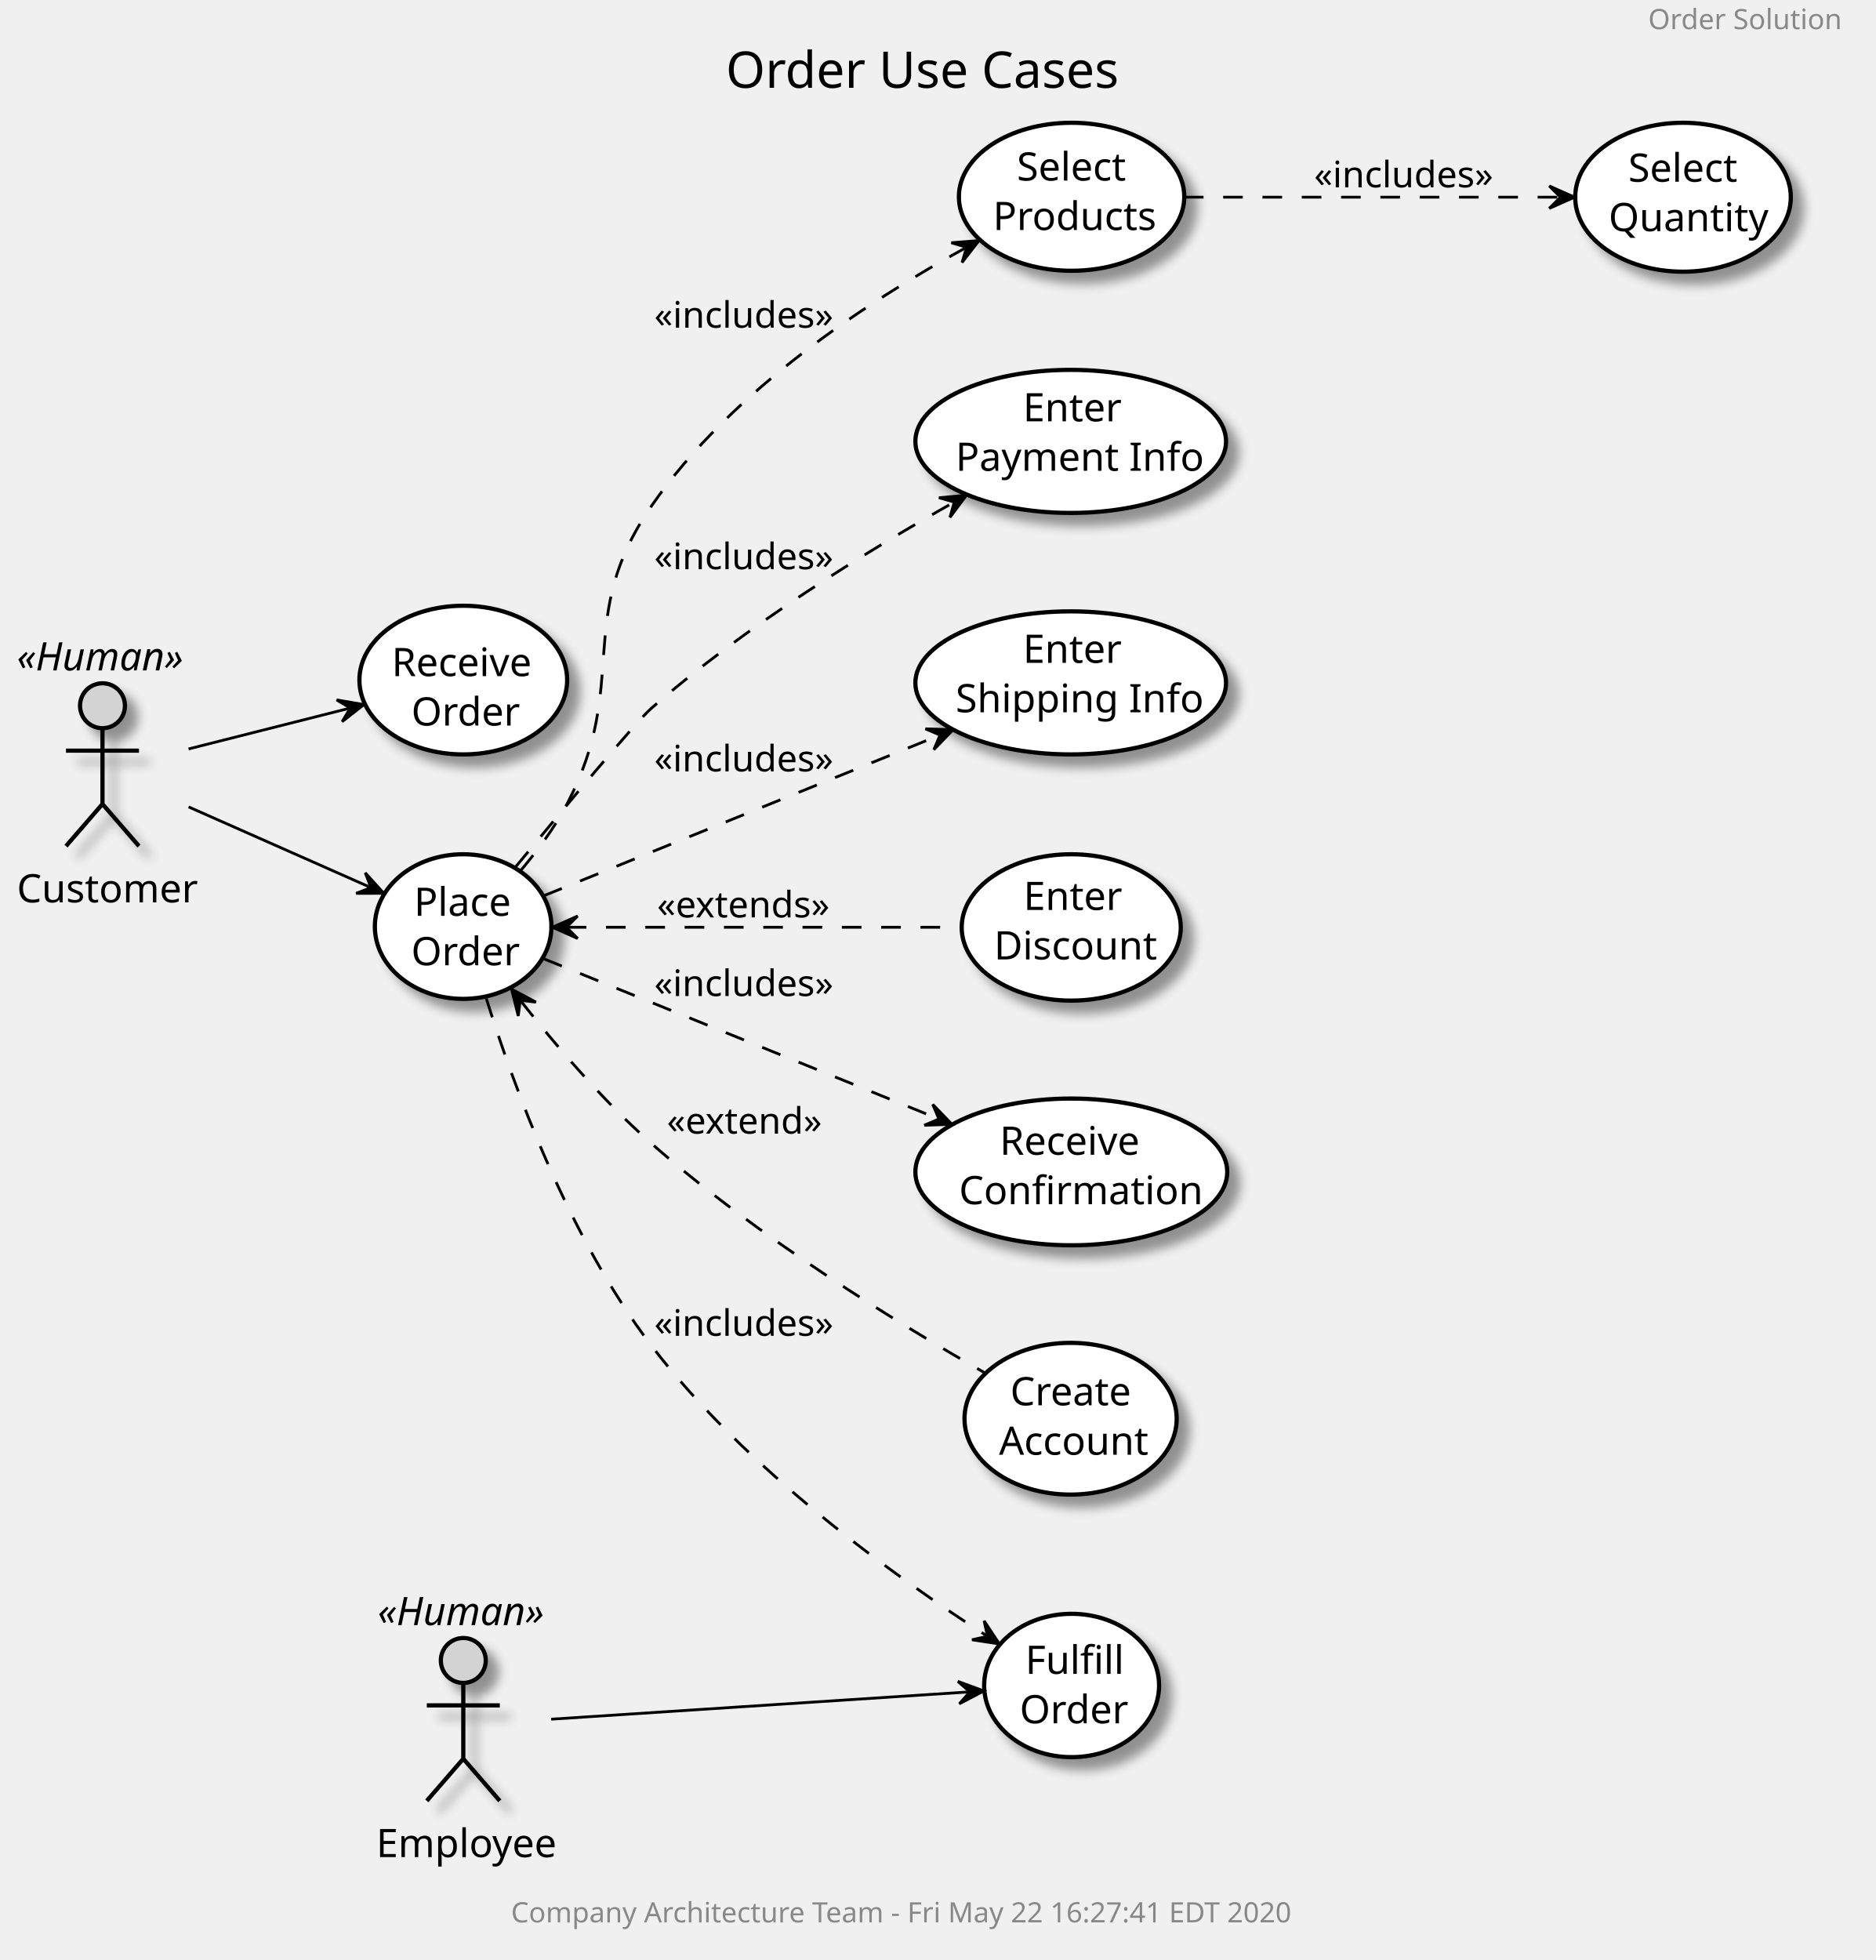
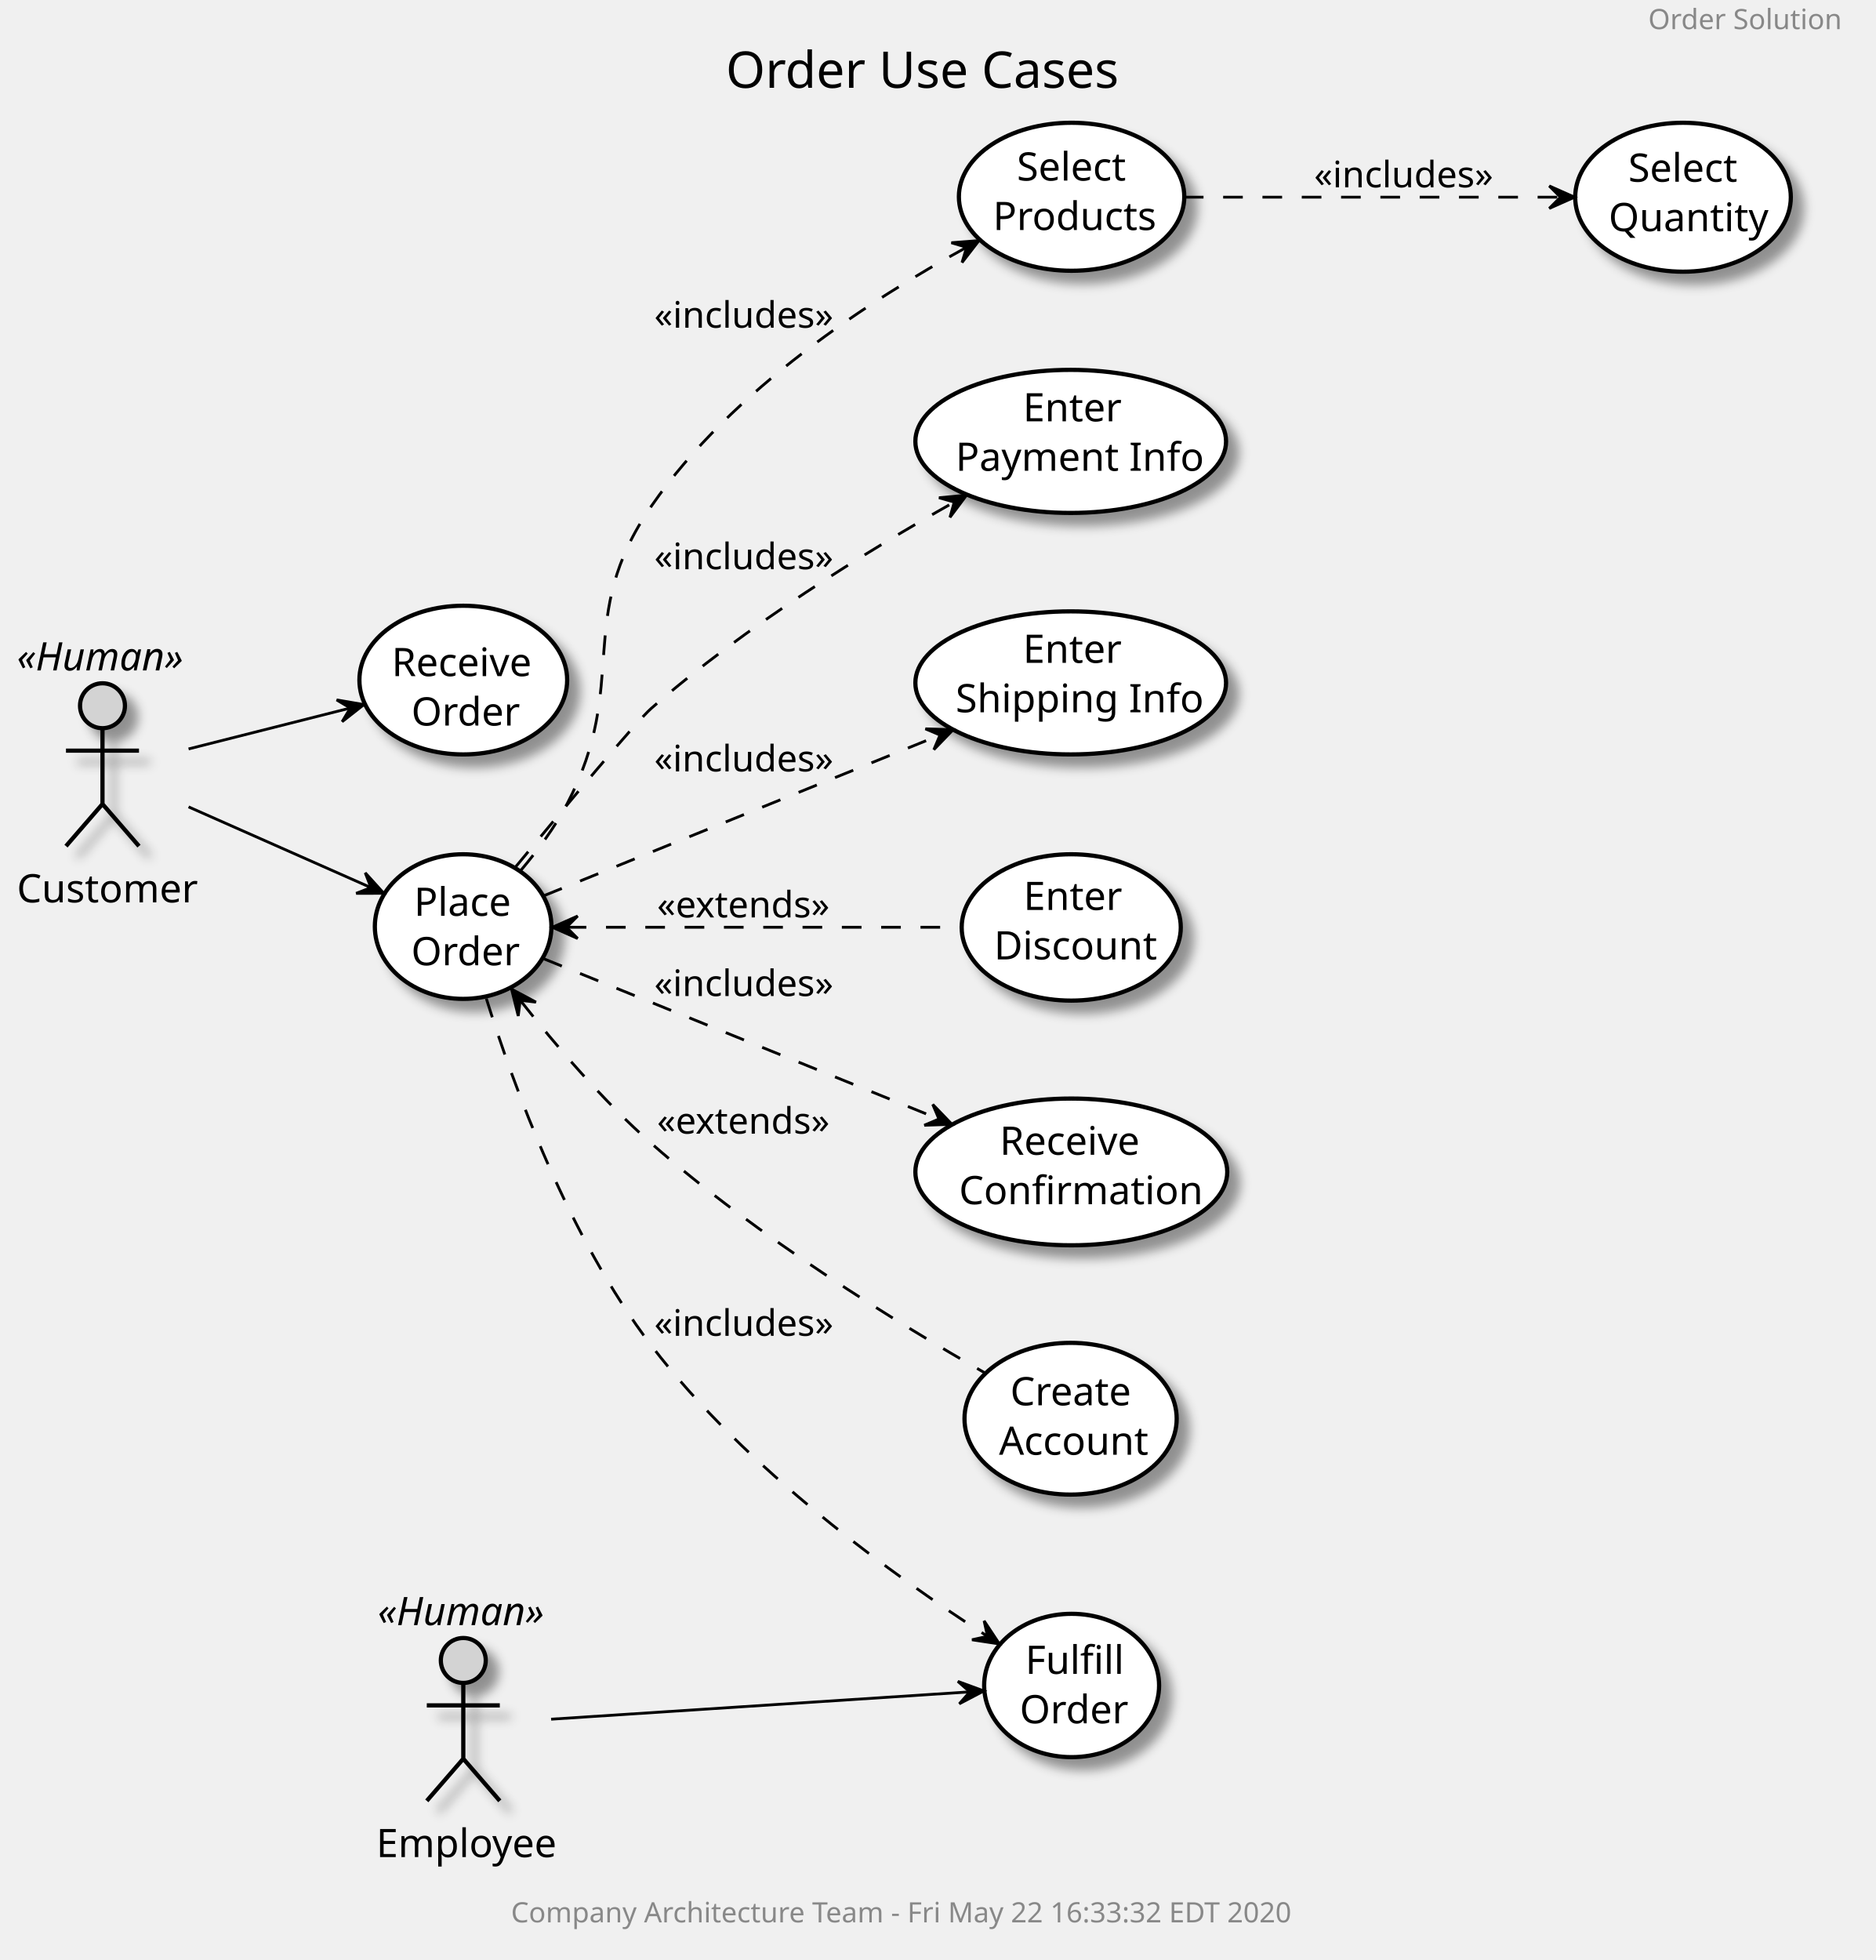
<svg xmlns="http://www.w3.org/2000/svg" contentScriptType="application/ecmascript" contentStyleType="text/css" height="698px" preserveAspectRatio="none" style="width:668px;height:698px;" version="1.1" viewBox="0 0 668 698" width="668px" zoomAndPan="magnify">
  <defs>
-     <filter height="300%" id="f192xvd63iokrf" width="300%" x="-1" y="-1">
+     <filter height="300%" id="f8evsmg9u4njt" width="300%" x="-1" y="-1">
      <feGaussianBlur result="blurOut" stdDeviation="2.0" />
      <feColorMatrix in="blurOut" result="blurOut2" type="matrix" values="0 0 0 0 0 0 0 0 0 0 0 0 0 0 0 0 0 0 .4 0" />
      <feOffset dx="4.0" dy="4.0" in="blurOut2" result="blurOut3" />
      <feBlend in="SourceGraphic" in2="blurOut3" mode="normal" />
    </filter>
  </defs>
  <g>
    <text fill="#888888" font-family="sans-serif" font-size="10" lengthAdjust="spacingAndGlyphs" textLength="69" x="587" y="10.381">Order Solution</text>
    <text fill="#000000" font-family="sans-serif" font-size="18" lengthAdjust="spacingAndGlyphs" textLength="139" x="258.5" y="31.264">Order Use Cases</text>
-     <ellipse cx="36.5" cy="251.328" fill="#D3D3D3" filter="url(#f192xvd63iokrf)" rx="8" ry="8" style="stroke: #000000; stroke-width: 1.5;" />
-     <path d="M36.5,259.328 L36.5,286.328 M23.5,267.328 L49.5,267.328 M36.5,286.328 L23.5,301.328 M36.5,286.328 L49.5,301.328 " fill="none" filter="url(#f192xvd63iokrf)" style="stroke: #000000; stroke-width: 1.5;" />
+     <ellipse cx="36.5" cy="251.328" fill="#D3D3D3" filter="url(#f8evsmg9u4njt)" rx="8" ry="8" style="stroke: #000000; stroke-width: 1.5;" />
+     <path d="M36.5,259.328 L36.5,286.328 M23.5,267.328 L49.5,267.328 M36.5,286.328 L23.5,301.328 M36.5,286.328 L49.5,301.328 " fill="none" filter="url(#f8evsmg9u4njt)" style="stroke: #000000; stroke-width: 1.5;" />
    <text fill="#000000" font-family="sans-serif" font-size="14" lengthAdjust="spacingAndGlyphs" textLength="61" x="6" y="321.361">Customer</text>
    <text fill="#000000" font-family="sans-serif" font-size="14" font-style="italic" lengthAdjust="spacingAndGlyphs" textLength="61" x="6" y="238.752">«Human»</text>
-     <ellipse cx="165" cy="591.328" fill="#D3D3D3" filter="url(#f192xvd63iokrf)" rx="8" ry="8" style="stroke: #000000; stroke-width: 1.5;" />
-     <path d="M165,599.328 L165,626.328 M152,607.328 L178,607.328 M165,626.328 L152,641.328 M165,626.328 L178,641.328 " fill="none" filter="url(#f192xvd63iokrf)" style="stroke: #000000; stroke-width: 1.5;" />
+     <ellipse cx="165" cy="591.328" fill="#D3D3D3" filter="url(#f8evsmg9u4njt)" rx="8" ry="8" style="stroke: #000000; stroke-width: 1.5;" />
+     <path d="M165,599.328 L165,626.328 M152,607.328 L178,607.328 M165,626.328 L152,641.328 M165,626.328 L178,641.328 " fill="none" filter="url(#f8evsmg9u4njt)" style="stroke: #000000; stroke-width: 1.5;" />
    <text fill="#000000" font-family="sans-serif" font-size="14" lengthAdjust="spacingAndGlyphs" textLength="62" x="134" y="661.361">Employee</text>
    <text fill="#000000" font-family="sans-serif" font-size="14" font-style="italic" lengthAdjust="spacingAndGlyphs" textLength="61" x="134.5" y="578.752">«Human»</text>
-     <ellipse cx="164.994" cy="242.194" fill="#FFFFFF" filter="url(#f192xvd63iokrf)" rx="36.994" ry="26.475" style="stroke: #000000; stroke-width: 1.5;" />
+     <ellipse cx="164.994" cy="242.194" fill="#FFFFFF" filter="url(#f8evsmg9u4njt)" rx="36.994" ry="26.475" style="stroke: #000000; stroke-width: 1.5;" />
    <text fill="#000000" font-family="sans-serif" font-size="14" lengthAdjust="spacingAndGlyphs" textLength="51" x="139.494" y="240.779">Receive</text>
    <text fill="#000000" font-family="sans-serif" font-size="14" lengthAdjust="spacingAndGlyphs" textLength="37" x="146.494" y="258.389">Order</text>
-     <ellipse cx="164.942" cy="329.972" fill="#FFFFFF" filter="url(#f192xvd63iokrf)" rx="31.442" ry="25.753" style="stroke: #000000; stroke-width: 1.5;" />
+     <ellipse cx="164.942" cy="329.972" fill="#FFFFFF" filter="url(#f8evsmg9u4njt)" rx="31.442" ry="25.753" style="stroke: #000000; stroke-width: 1.5;" />
    <text fill="#000000" font-family="sans-serif" font-size="14" lengthAdjust="spacingAndGlyphs" textLength="35" x="147.442" y="326.145">Place</text>
    <text fill="#000000" font-family="sans-serif" font-size="14" lengthAdjust="spacingAndGlyphs" textLength="37" x="146.442" y="343.754">Order</text>
-     <ellipse cx="381.637" cy="70.074" fill="#FFFFFF" filter="url(#f192xvd63iokrf)" rx="40.136" ry="26.355" style="stroke: #000000; stroke-width: 1.5;" />
+     <ellipse cx="381.637" cy="70.074" fill="#FFFFFF" filter="url(#f8evsmg9u4njt)" rx="40.136" ry="26.355" style="stroke: #000000; stroke-width: 1.5;" />
    <text fill="#000000" font-family="sans-serif" font-size="14" lengthAdjust="spacingAndGlyphs" textLength="39" x="362.137" y="64.307">Select</text>
    <text fill="#000000" font-family="sans-serif" font-size="14" lengthAdjust="spacingAndGlyphs" textLength="56" x="353.637" y="81.916">Products</text>
-     <ellipse cx="599.394" cy="70.238" fill="#FFFFFF" filter="url(#f192xvd63iokrf)" rx="38.394" ry="26.519" style="stroke: #000000; stroke-width: 1.5;" />
+     <ellipse cx="599.394" cy="70.238" fill="#FFFFFF" filter="url(#f8evsmg9u4njt)" rx="38.394" ry="26.519" style="stroke: #000000; stroke-width: 1.5;" />
    <text fill="#000000" font-family="sans-serif" font-size="14" lengthAdjust="spacingAndGlyphs" textLength="39" x="579.894" y="64.72">Select</text>
    <text fill="#000000" font-family="sans-serif" font-size="14" lengthAdjust="spacingAndGlyphs" textLength="53" x="572.894" y="82.329">Quantity</text>
-     <ellipse cx="381.326" cy="157.193" fill="#FFFFFF" filter="url(#f192xvd63iokrf)" rx="55.326" ry="25.474" style="stroke: #000000; stroke-width: 1.5;" />
+     <ellipse cx="381.326" cy="157.193" fill="#FFFFFF" filter="url(#f8evsmg9u4njt)" rx="55.326" ry="25.474" style="stroke: #000000; stroke-width: 1.5;" />
    <text fill="#000000" font-family="sans-serif" font-size="14" lengthAdjust="spacingAndGlyphs" textLength="34" x="364.326" y="150.047">Enter</text>
    <text fill="#000000" font-family="sans-serif" font-size="14" lengthAdjust="spacingAndGlyphs" textLength="82" x="340.326" y="167.657">Payment Info</text>
-     <ellipse cx="381.326" cy="243.193" fill="#FFFFFF" filter="url(#f192xvd63iokrf)" rx="55.326" ry="25.474" style="stroke: #000000; stroke-width: 1.5;" />
+     <ellipse cx="381.326" cy="243.193" fill="#FFFFFF" filter="url(#f8evsmg9u4njt)" rx="55.326" ry="25.474" style="stroke: #000000; stroke-width: 1.5;" />
    <text fill="#000000" font-family="sans-serif" font-size="14" lengthAdjust="spacingAndGlyphs" textLength="34" x="364.326" y="236.047">Enter</text>
    <text fill="#000000" font-family="sans-serif" font-size="14" lengthAdjust="spacingAndGlyphs" textLength="82" x="340.326" y="253.657">Shipping Info</text>
-     <ellipse cx="381.513" cy="330.279" fill="#FFFFFF" filter="url(#f192xvd63iokrf)" rx="39.013" ry="26.06" style="stroke: #000000; stroke-width: 1.5;" />
+     <ellipse cx="381.513" cy="330.279" fill="#FFFFFF" filter="url(#f8evsmg9u4njt)" rx="39.013" ry="26.06" style="stroke: #000000; stroke-width: 1.5;" />
    <text fill="#000000" font-family="sans-serif" font-size="14" lengthAdjust="spacingAndGlyphs" textLength="34" x="364.513" y="324.059">Enter</text>
    <text fill="#000000" font-family="sans-serif" font-size="14" lengthAdjust="spacingAndGlyphs" textLength="55" x="354.013" y="341.669">Discount</text>
-     <ellipse cx="381.539" cy="417.348" fill="#FFFFFF" filter="url(#f192xvd63iokrf)" rx="55.539" ry="26.13" style="stroke: #000000; stroke-width: 1.5;" />
+     <ellipse cx="381.539" cy="417.348" fill="#FFFFFF" filter="url(#f8evsmg9u4njt)" rx="55.539" ry="26.13" style="stroke: #000000; stroke-width: 1.5;" />
    <text fill="#000000" font-family="sans-serif" font-size="14" lengthAdjust="spacingAndGlyphs" textLength="51" x="356.039" y="411.235">Receive</text>
    <text fill="#000000" font-family="sans-serif" font-size="14" lengthAdjust="spacingAndGlyphs" textLength="80" x="341.539" y="428.844">Confirmation</text>
-     <ellipse cx="381.284" cy="505.239" fill="#FFFFFF" filter="url(#f192xvd63iokrf)" rx="37.784" ry="27.02" style="stroke: #000000; stroke-width: 1.5;" />
+     <ellipse cx="381.284" cy="505.239" fill="#FFFFFF" filter="url(#f8evsmg9u4njt)" rx="37.784" ry="27.02" style="stroke: #000000; stroke-width: 1.5;" />
    <text fill="#000000" font-family="sans-serif" font-size="14" lengthAdjust="spacingAndGlyphs" textLength="43" x="359.784" y="500.466">Create</text>
    <text fill="#000000" font-family="sans-serif" font-size="14" lengthAdjust="spacingAndGlyphs" textLength="51" x="355.784" y="518.076">Account</text>
-     <ellipse cx="381.65" cy="600.238" fill="#FFFFFF" filter="url(#f192xvd63iokrf)" rx="31.15" ry="25.52" style="stroke: #000000; stroke-width: 1.5;" />
+     <ellipse cx="381.65" cy="600.238" fill="#FFFFFF" filter="url(#f8evsmg9u4njt)" rx="31.15" ry="25.52" style="stroke: #000000; stroke-width: 1.5;" />
    <text fill="#000000" font-family="sans-serif" font-size="14" lengthAdjust="spacingAndGlyphs" textLength="33" x="365.15" y="596.102">Fulfill</text>
    <text fill="#000000" font-family="sans-serif" font-size="14" lengthAdjust="spacingAndGlyphs" textLength="37" x="363.15" y="613.712">Order</text>
    <path d="M67.159,266.716 C84.247,262.394 105.943,256.905 124.467,252.22 " fill="none" id="customer-&gt;receive" style="stroke: #000000; stroke-width: 1.0;" />
    <polygon fill="#000000" points="129.6,250.921,119.894,249.249,124.753,252.147,121.855,257.005,129.6,250.921" style="stroke: #000000; stroke-width: 1.0;" />
    <path d="M67.159,287.349 C86.629,295.968 112.083,307.236 132.008,316.057 " fill="none" id="customer-&gt;place" style="stroke: #000000; stroke-width: 1.0;" />
    <polygon fill="#000000" points="136.688,318.128,130.078,310.826,132.116,316.103,126.839,318.141,136.688,318.128" style="stroke: #000000; stroke-width: 1.0;" />
    <path d="M185.474,309.986 C191.46,302.908 197.618,294.62 202,286.219 C224.643,242.808 204.172,220.503 232,180.219 C260.709,138.661 310.268,106.616 344.176,88.101 " fill="none" id="place-&gt;select" style="stroke: #000000; stroke-width: 1.0; stroke-dasharray: 7.0,7.0;" />
    <polygon fill="#000000" points="348.645,85.689,338.825,86.442,344.245,88.063,342.624,93.483,348.645,85.689" style="stroke: #000000; stroke-width: 1.0;" />
    <text fill="#000000" font-family="sans-serif" font-size="13" lengthAdjust="spacingAndGlyphs" textLength="62" x="233" y="116.714">«includes»</text>
    <path d="M421.616,70.219 C459.429,70.219 516.578,70.219 555.616,70.219 " fill="none" id="select-&gt;quantity" style="stroke: #000000; stroke-width: 1.0; stroke-dasharray: 7.0,7.0;" />
    <polygon fill="#000000" points="560.761,70.219,551.761,66.219,555.761,70.219,551.761,74.219,560.761,70.219" style="stroke: #000000; stroke-width: 1.0;" />
    <text fill="#000000" font-family="sans-serif" font-size="13" lengthAdjust="spacingAndGlyphs" textLength="62" x="468" y="66.714">«includes»</text>
    <path d="M183.648,308.701 C201.29,287.3 226.56,256.979 232,252.219 C265.369,223.021 308.529,196.445 339.711,178.875 " fill="none" id="place-&gt;payment" style="stroke: #000000; stroke-width: 1.0; stroke-dasharray: 7.0,7.0;" />
    <polygon fill="#000000" points="344.222,176.349,334.415,177.256,339.859,178.792,338.323,184.236,344.222,176.349" style="stroke: #000000; stroke-width: 1.0;" />
    <text fill="#000000" font-family="sans-serif" font-size="13" lengthAdjust="spacingAndGlyphs" textLength="62" x="233" y="202.714">«includes»</text>
    <path d="M193.603,319.023 C229.23,304.573 291.72,279.227 334.56,261.852 " fill="none" id="place-&gt;shipping" style="stroke: #000000; stroke-width: 1.0; stroke-dasharray: 7.0,7.0;" />
    <polygon fill="#000000" points="339.423,259.88,329.579,259.554,334.789,261.758,332.585,266.968,339.423,259.88" style="stroke: #000000; stroke-width: 1.0;" />
    <text fill="#000000" font-family="sans-serif" font-size="13" lengthAdjust="spacingAndGlyphs" textLength="62" x="233" y="274.714">«includes»</text>
    <path d="M201.822,330.219 C240.667,330.219 302.433,330.219 342.215,330.219 " fill="none" id="place&lt;-discount" style="stroke: #000000; stroke-width: 1.0; stroke-dasharray: 7.0,7.0;" />
    <polygon fill="#000000" points="196.733,330.219,205.733,334.219,201.733,330.219,205.733,326.219,196.733,330.219" style="stroke: #000000; stroke-width: 1.0;" />
    <text fill="#000000" font-family="sans-serif" font-size="13" lengthAdjust="spacingAndGlyphs" textLength="60" x="234" y="326.714">«extends»</text>
    <path d="M193.603,341.415 C229.121,355.821 291.338,381.056 334.166,398.426 " fill="none" id="place-&gt;confirmation" style="stroke: #000000; stroke-width: 1.0; stroke-dasharray: 7.0,7.0;" />
    <polygon fill="#000000" points="339.029,400.399,332.192,393.31,334.395,398.52,329.185,400.724,339.029,400.399" style="stroke: #000000; stroke-width: 1.0;" />
    <text fill="#000000" font-family="sans-serif" font-size="13" lengthAdjust="spacingAndGlyphs" textLength="62" x="233" y="354.714">«includes»</text>
    <path d="M173.202,355.598 C182.943,386.888 202.557,440.652 232,479.219 C265.797,523.49 318.932,561.624 351.636,582.702 " fill="none" id="place-&gt;fulfill" style="stroke: #000000; stroke-width: 1.0; stroke-dasharray: 7.0,7.0;" />
    <polygon fill="#000000" points="355.914,585.437,350.485,577.219,351.701,582.744,346.176,583.96,355.914,585.437" style="stroke: #000000; stroke-width: 1.0;" />
    <text fill="#000000" font-family="sans-serif" font-size="13" lengthAdjust="spacingAndGlyphs" textLength="62" x="233" y="475.714">«includes»</text>
    <path d="M185.549,356.558 C197.899,372.245 214.74,391.996 232,407.219 C269.762,440.523 319.64,471.146 350.896,489.001 " fill="none" id="place&lt;-account" style="stroke: #000000; stroke-width: 1.0; stroke-dasharray: 7.0,7.0;" />
    <polygon fill="#000000" points="182.188,352.248,184.568,361.805,185.262,356.191,190.876,356.886,182.188,352.248" style="stroke: #000000; stroke-width: 1.0;" />
-     <text fill="#000000" font-family="sans-serif" font-size="13" lengthAdjust="spacingAndGlyphs" textLength="53" x="237.5" y="403.714">«extend»</text>
+     <text fill="#000000" font-family="sans-serif" font-size="13" lengthAdjust="spacingAndGlyphs" textLength="60" x="234" y="403.714">«extends»</text>
    <path d="M196.278,612.243 C235.482,609.684 303.688,605.232 345.201,602.523 " fill="none" id="emp-&gt;fulfill" style="stroke: #000000; stroke-width: 1.0;" />
    <polygon fill="#000000" points="350.376,602.185,341.135,598.78,345.387,602.511,341.656,606.763,350.376,602.185" style="stroke: #000000; stroke-width: 1.0;" />
-     <text fill="#888888" font-family="sans-serif" font-size="10" lengthAdjust="spacingAndGlyphs" textLength="292" x="182" y="684.6">Company Architecture Team - Fri May 22 16:27:41 EDT 2020</text>
+     <text fill="#888888" font-family="sans-serif" font-size="10" lengthAdjust="spacingAndGlyphs" textLength="292" x="182" y="684.6">Company Architecture Team - Fri May 22 16:33:32 EDT 2020</text>
  </g>
</svg>
